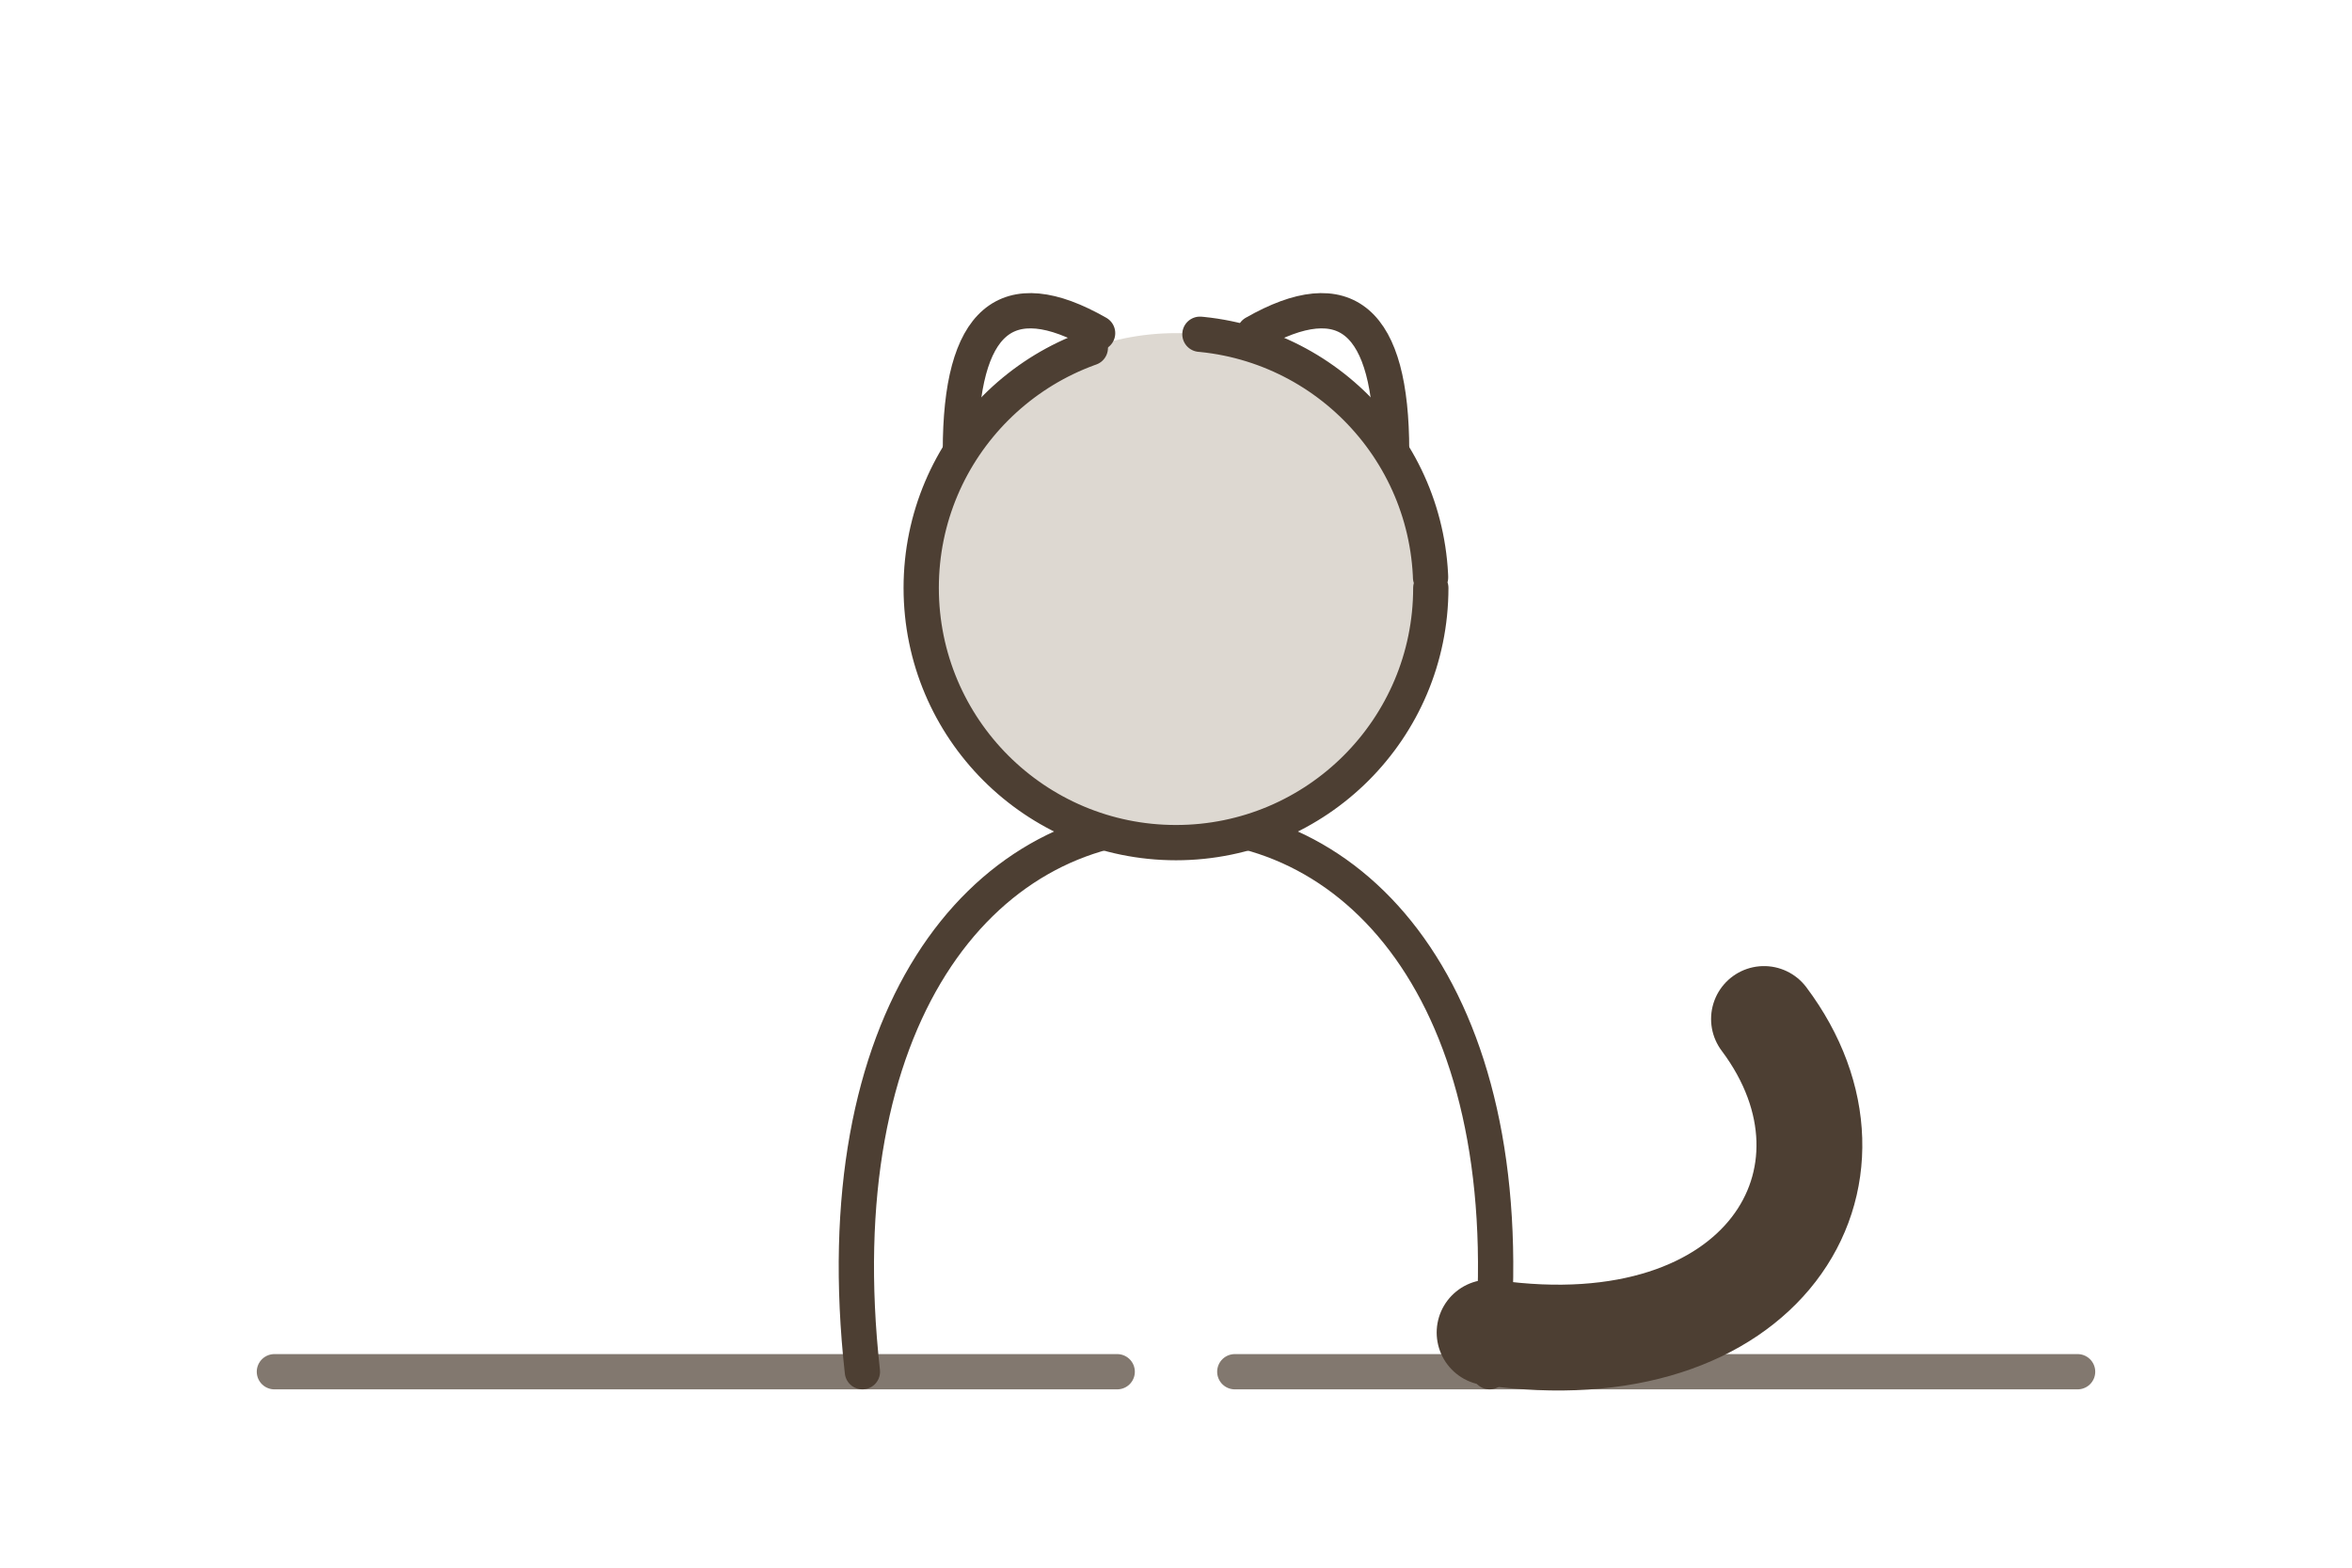
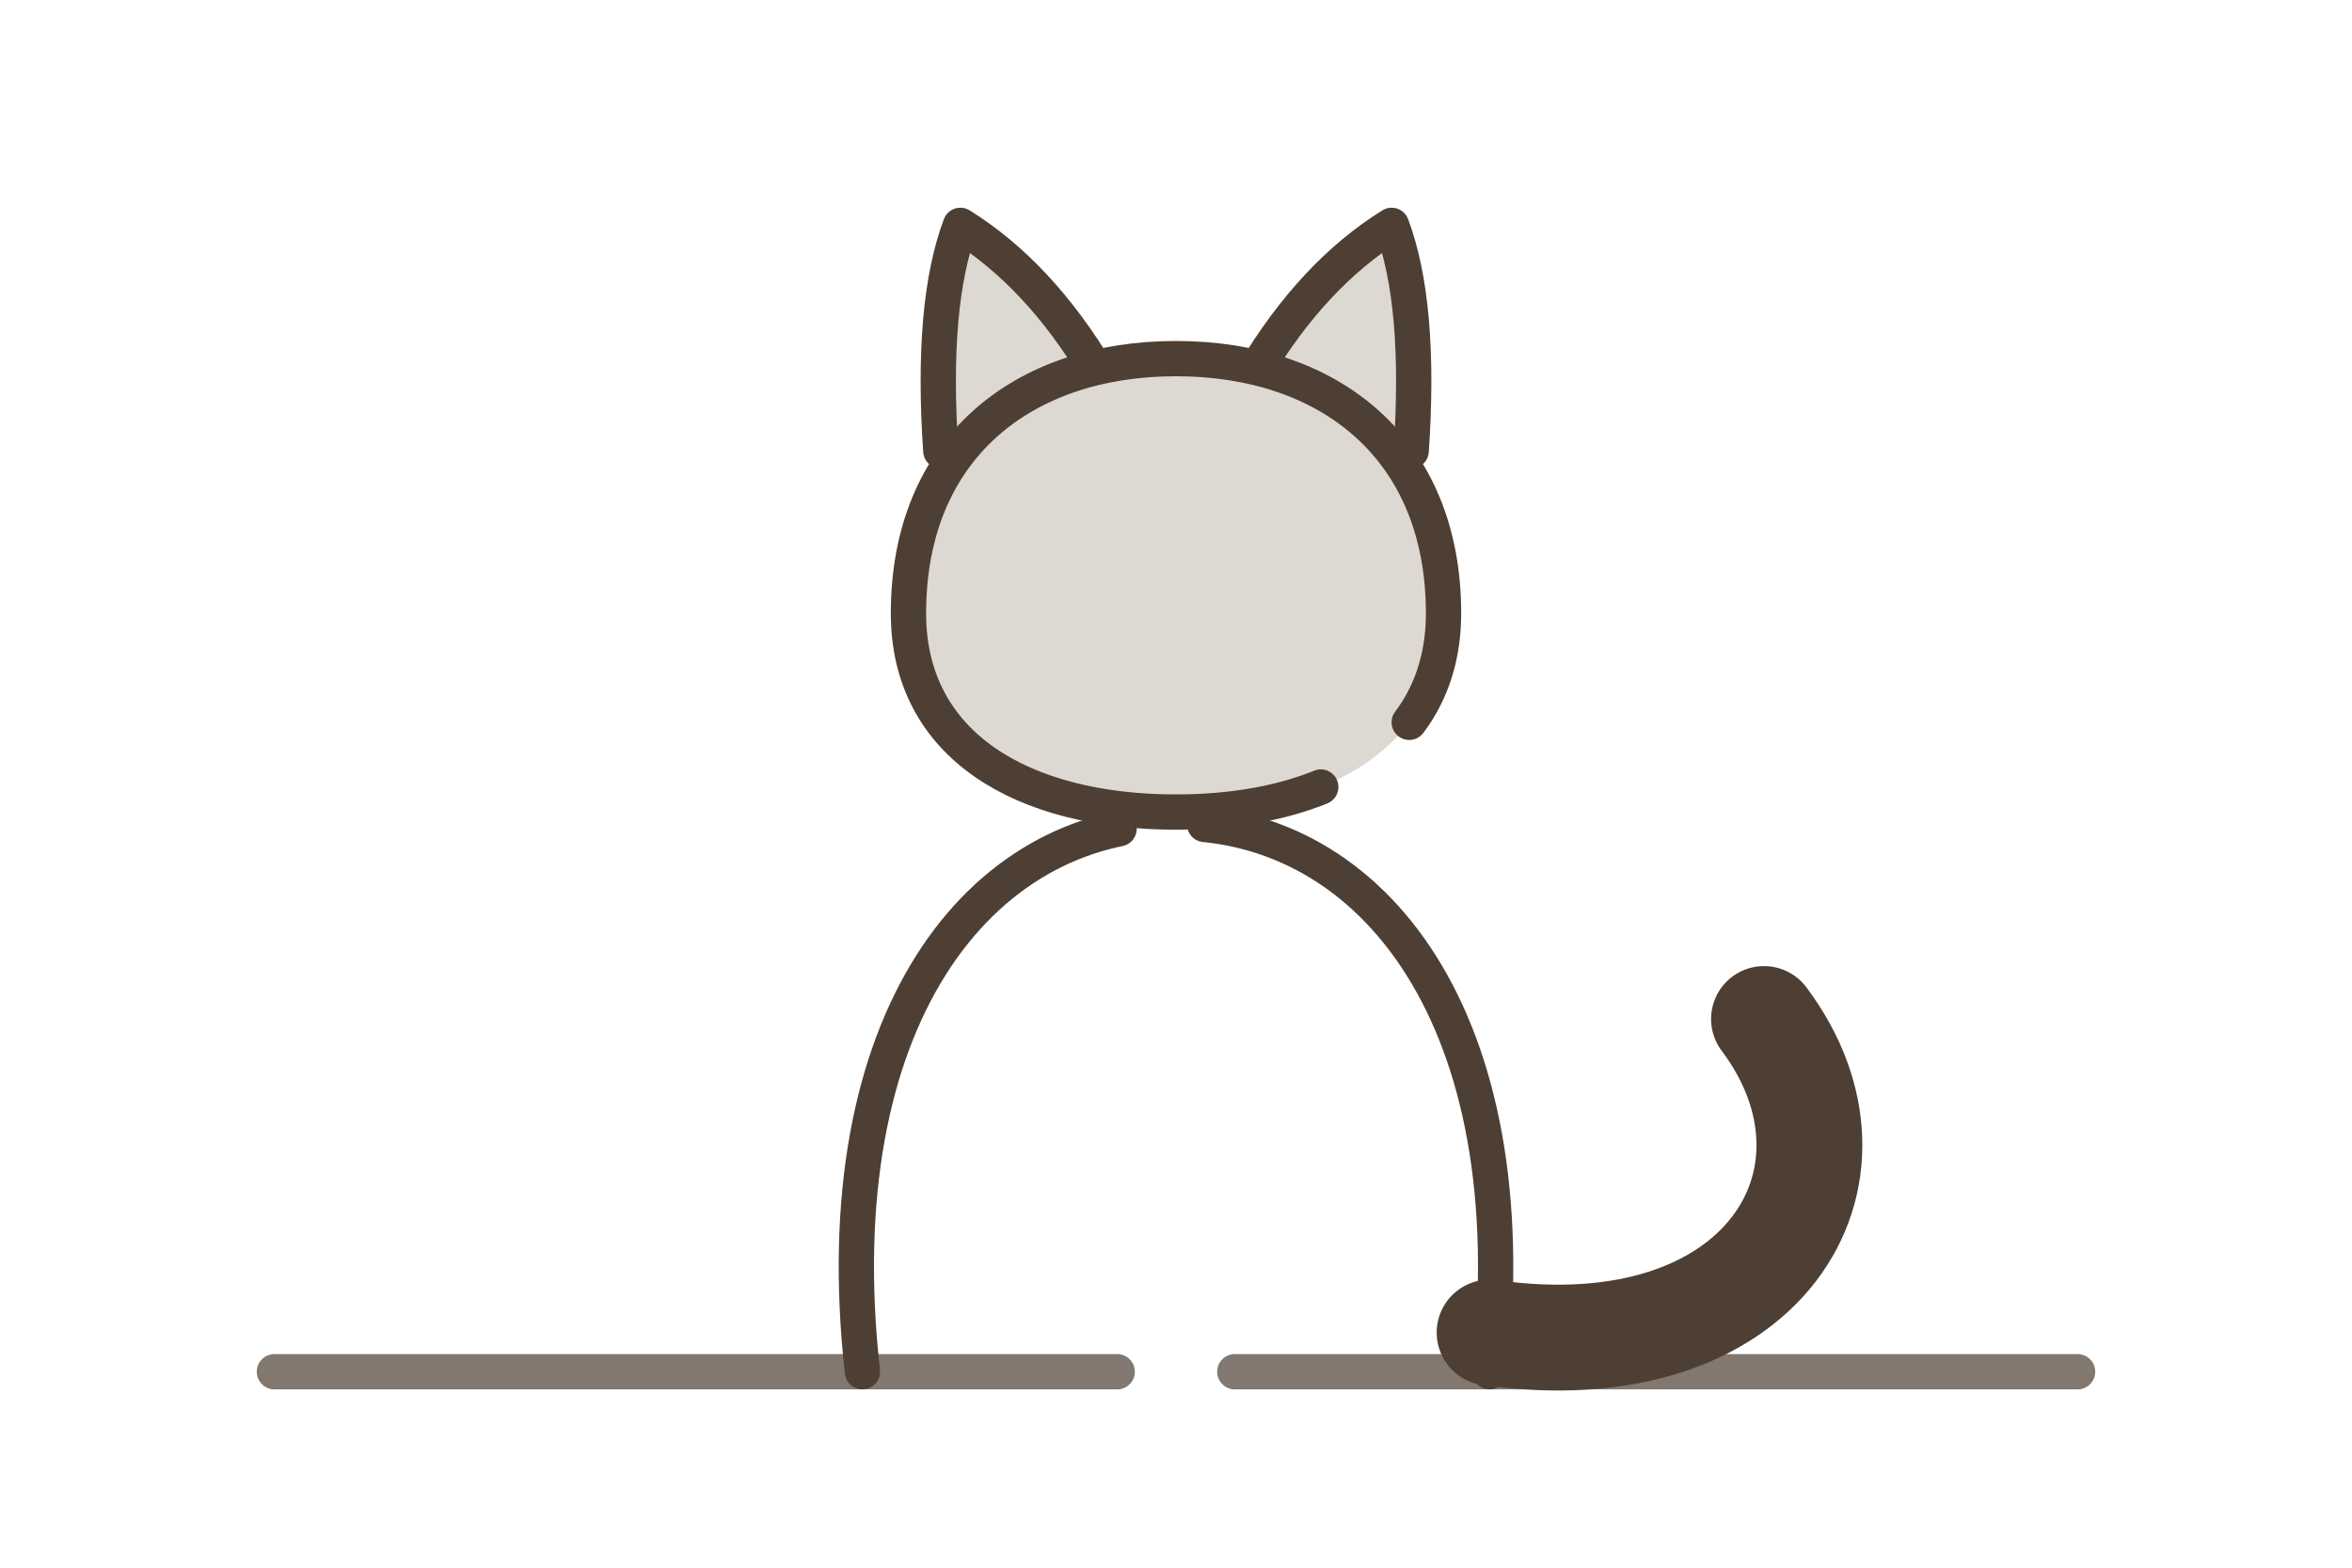
<svg xmlns="http://www.w3.org/2000/svg" viewBox="0 10 120 80" role="img" aria-label="窓の外を見る（うしろ姿）">
  <path d="M14 80 H57 M63 80 H106" fill="none" stroke="#4D3F33" stroke-width="1.8" stroke-linecap="round" stroke-linejoin="round" stroke-opacity=".7" />
  <path d="M44 80 C42 62 50 52 60 52 C70 52 78 62 76 80" fill="none" stroke="#4D3F33" stroke-width="1.8" stroke-linecap="round" stroke-linejoin="round" stroke-dasharray="33.62 4.39 35.08" />
  <g id="tail">
    <path d="M76 78 C90 80 96 70 90 62" fill="none" stroke="#4D3F33" stroke-width="5.4" stroke-linecap="round" />
  </g>
  <g id="head">
-     <circle cx="60" cy="40" r="13" fill="#DDD8D1" />
-     <circle cx="60" cy="40" r="13" fill="none" stroke="#4D3F33" stroke-width="1.8" stroke-linecap="round" stroke-linejoin="round" stroke-dasharray="56.81 5.68 18.67" />
-     <path d="M49 33 Q49 23 56 27" fill="none" stroke="#4D3F33" stroke-width="1.8" stroke-linecap="round" stroke-linejoin="round" />
-     <path d="M64 27 Q71 23 71 33" fill="none" stroke="#4D3F33" stroke-width="1.8" stroke-linecap="round" stroke-linejoin="round" />
+     <path d="M48 33.01 Q47.49 25.51 49 21.5 Q53.01 24 56 29" fill="#DDD8D1" stroke="#4D3F33" stroke-width="1.8" stroke-linecap="round" stroke-linejoin="round" />
+     <path d="M72 33.01 Q72.51 25.51 71 21.5 Q66.99 24 64 29" fill="#DDD8D1" stroke="#4D3F33" stroke-width="1.8" stroke-linecap="round" stroke-linejoin="round" />
+     <path d="M46.35 41.3 C46.35 32.85 52.2 28.3 60 28.3 C67.8 28.3 73.65 32.85 73.65 41.3 C73.65 48.06 67.8 51.44 60 51.44 C52.2 51.44 46.35 48.06 46.35 41.3 Z" fill="#DDD8D1" />
+     <path d="M46.35 41.3 C46.35 32.85 52.2 28.3 60 28.3 C67.8 28.3 73.65 32.85 73.65 41.3 C73.65 48.06 67.8 51.44 60 51.44 C52.2 51.44 46.35 48.06 46.35 41.3 Z" fill="none" stroke="#4D3F33" stroke-width="1.8" stroke-linecap="round" stroke-linejoin="round" stroke-dasharray="48.51 5.66 26.68" />
  </g>
</svg>
